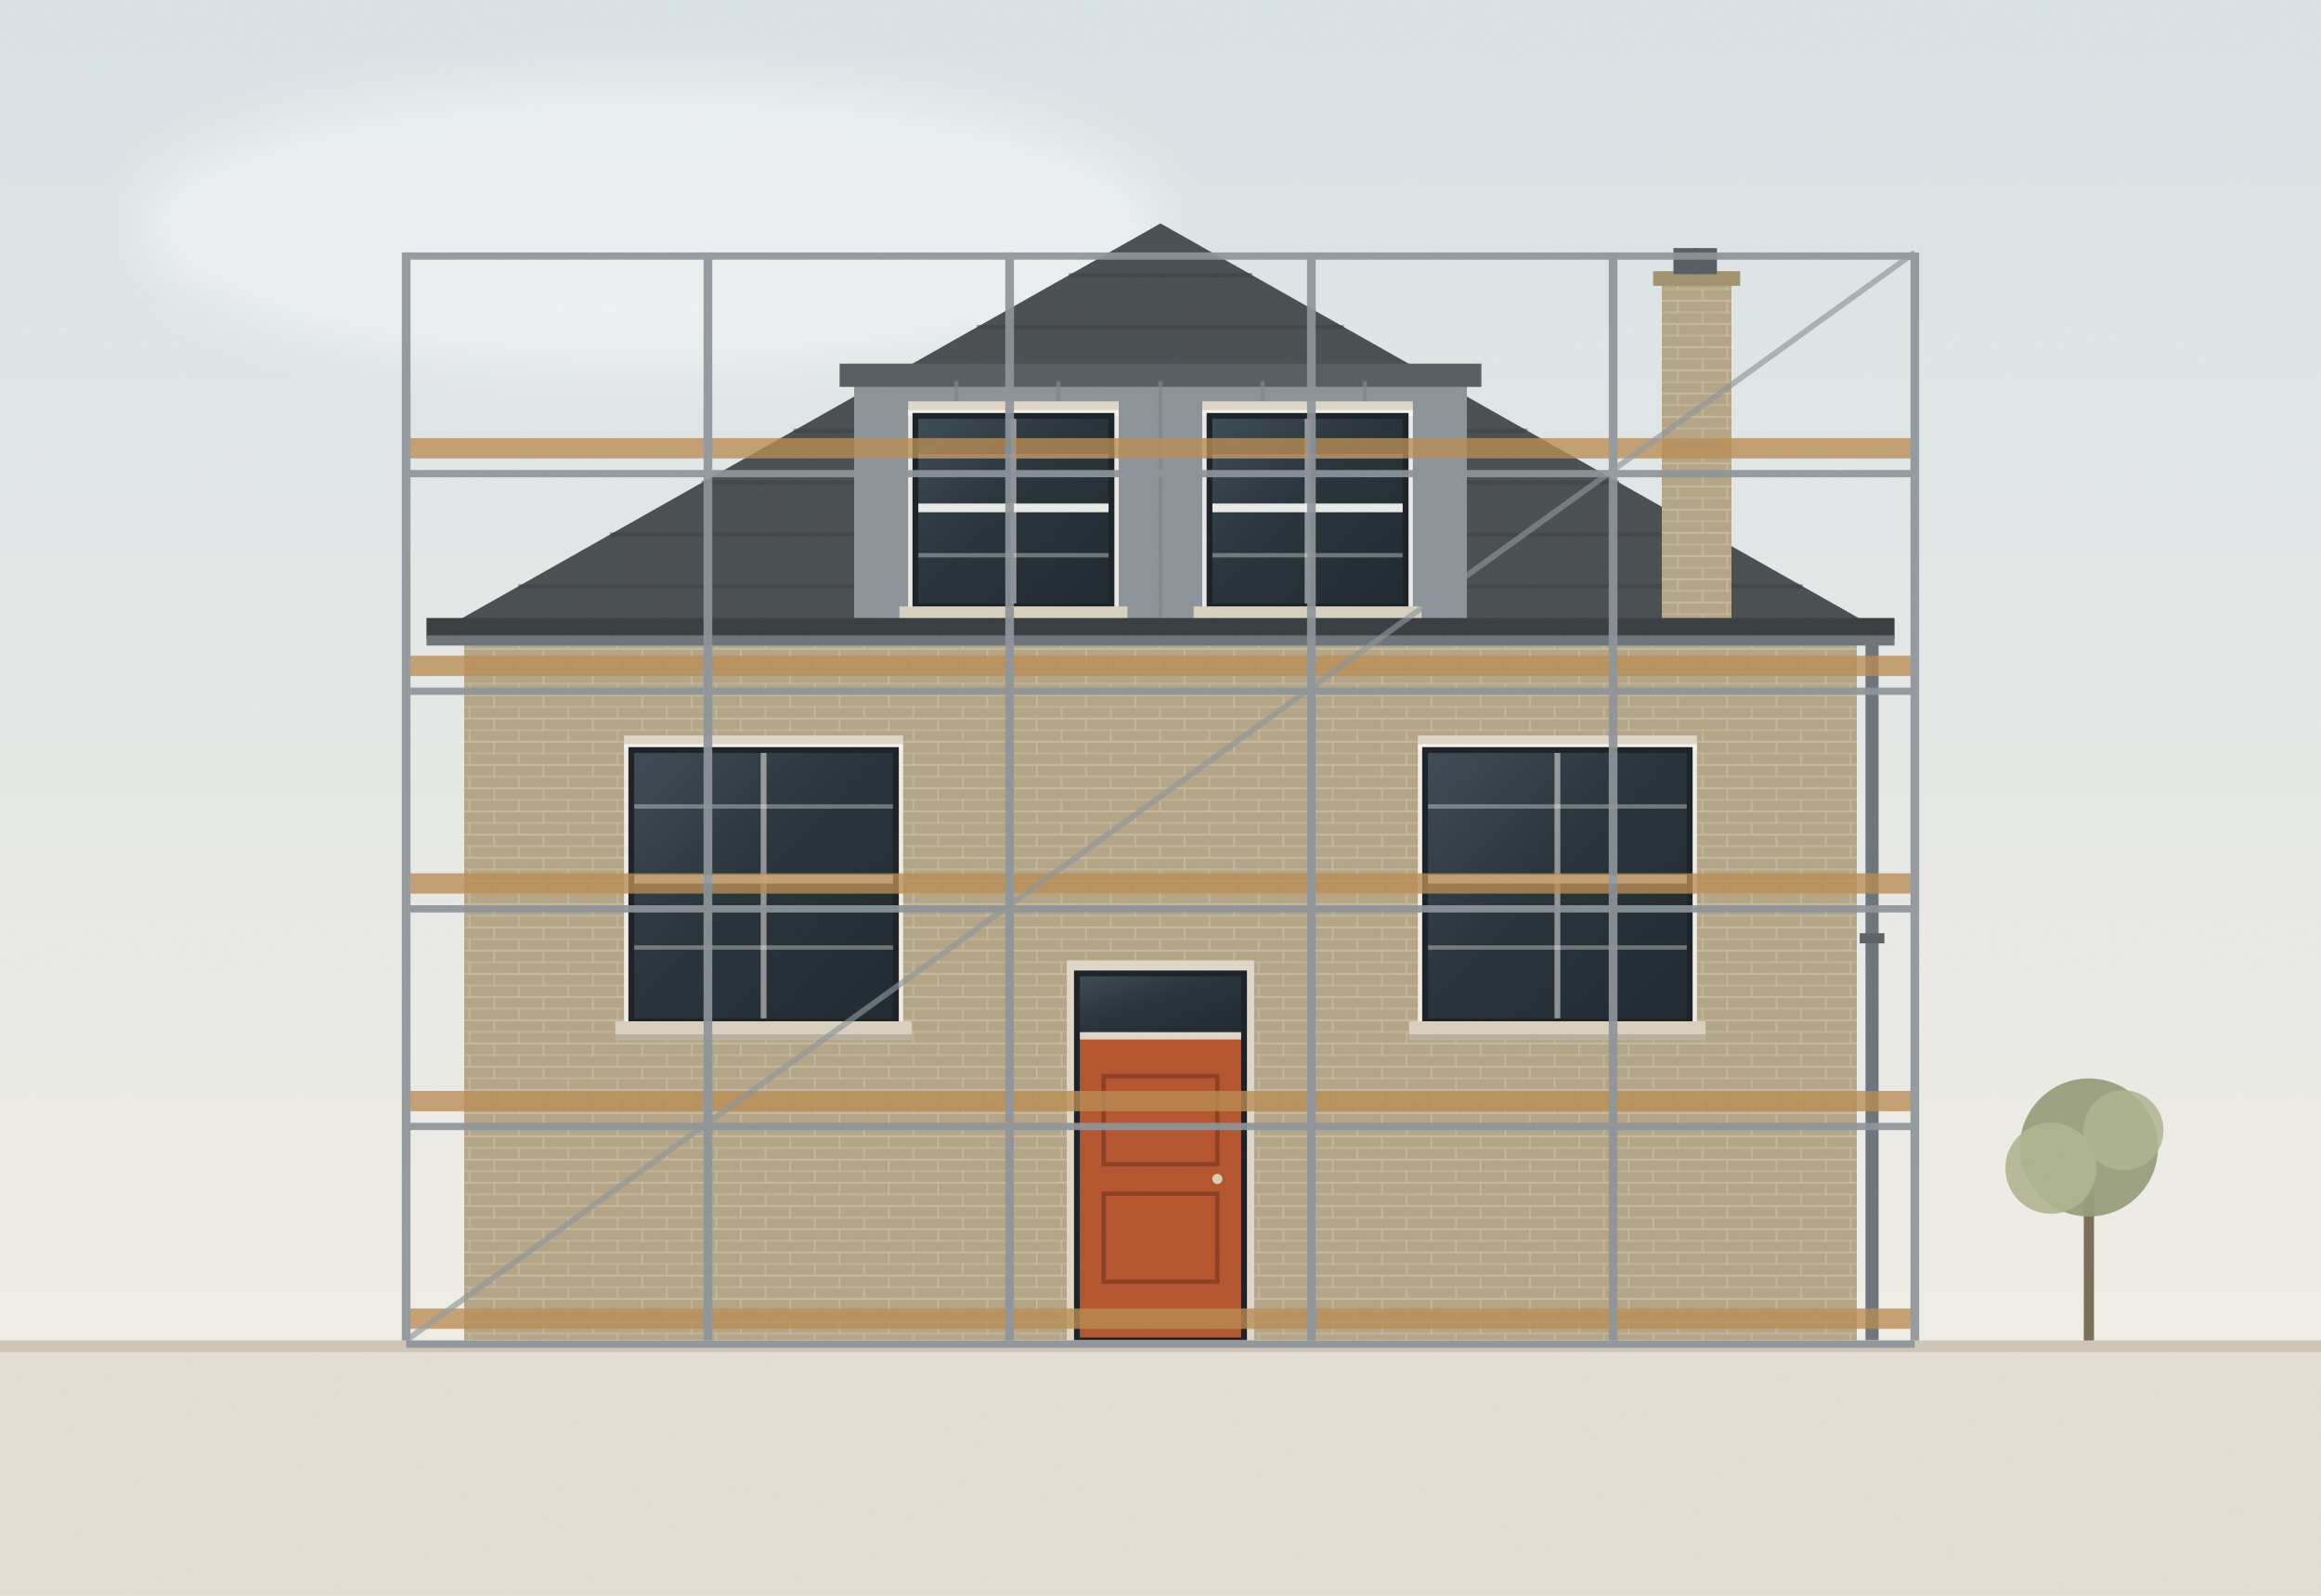
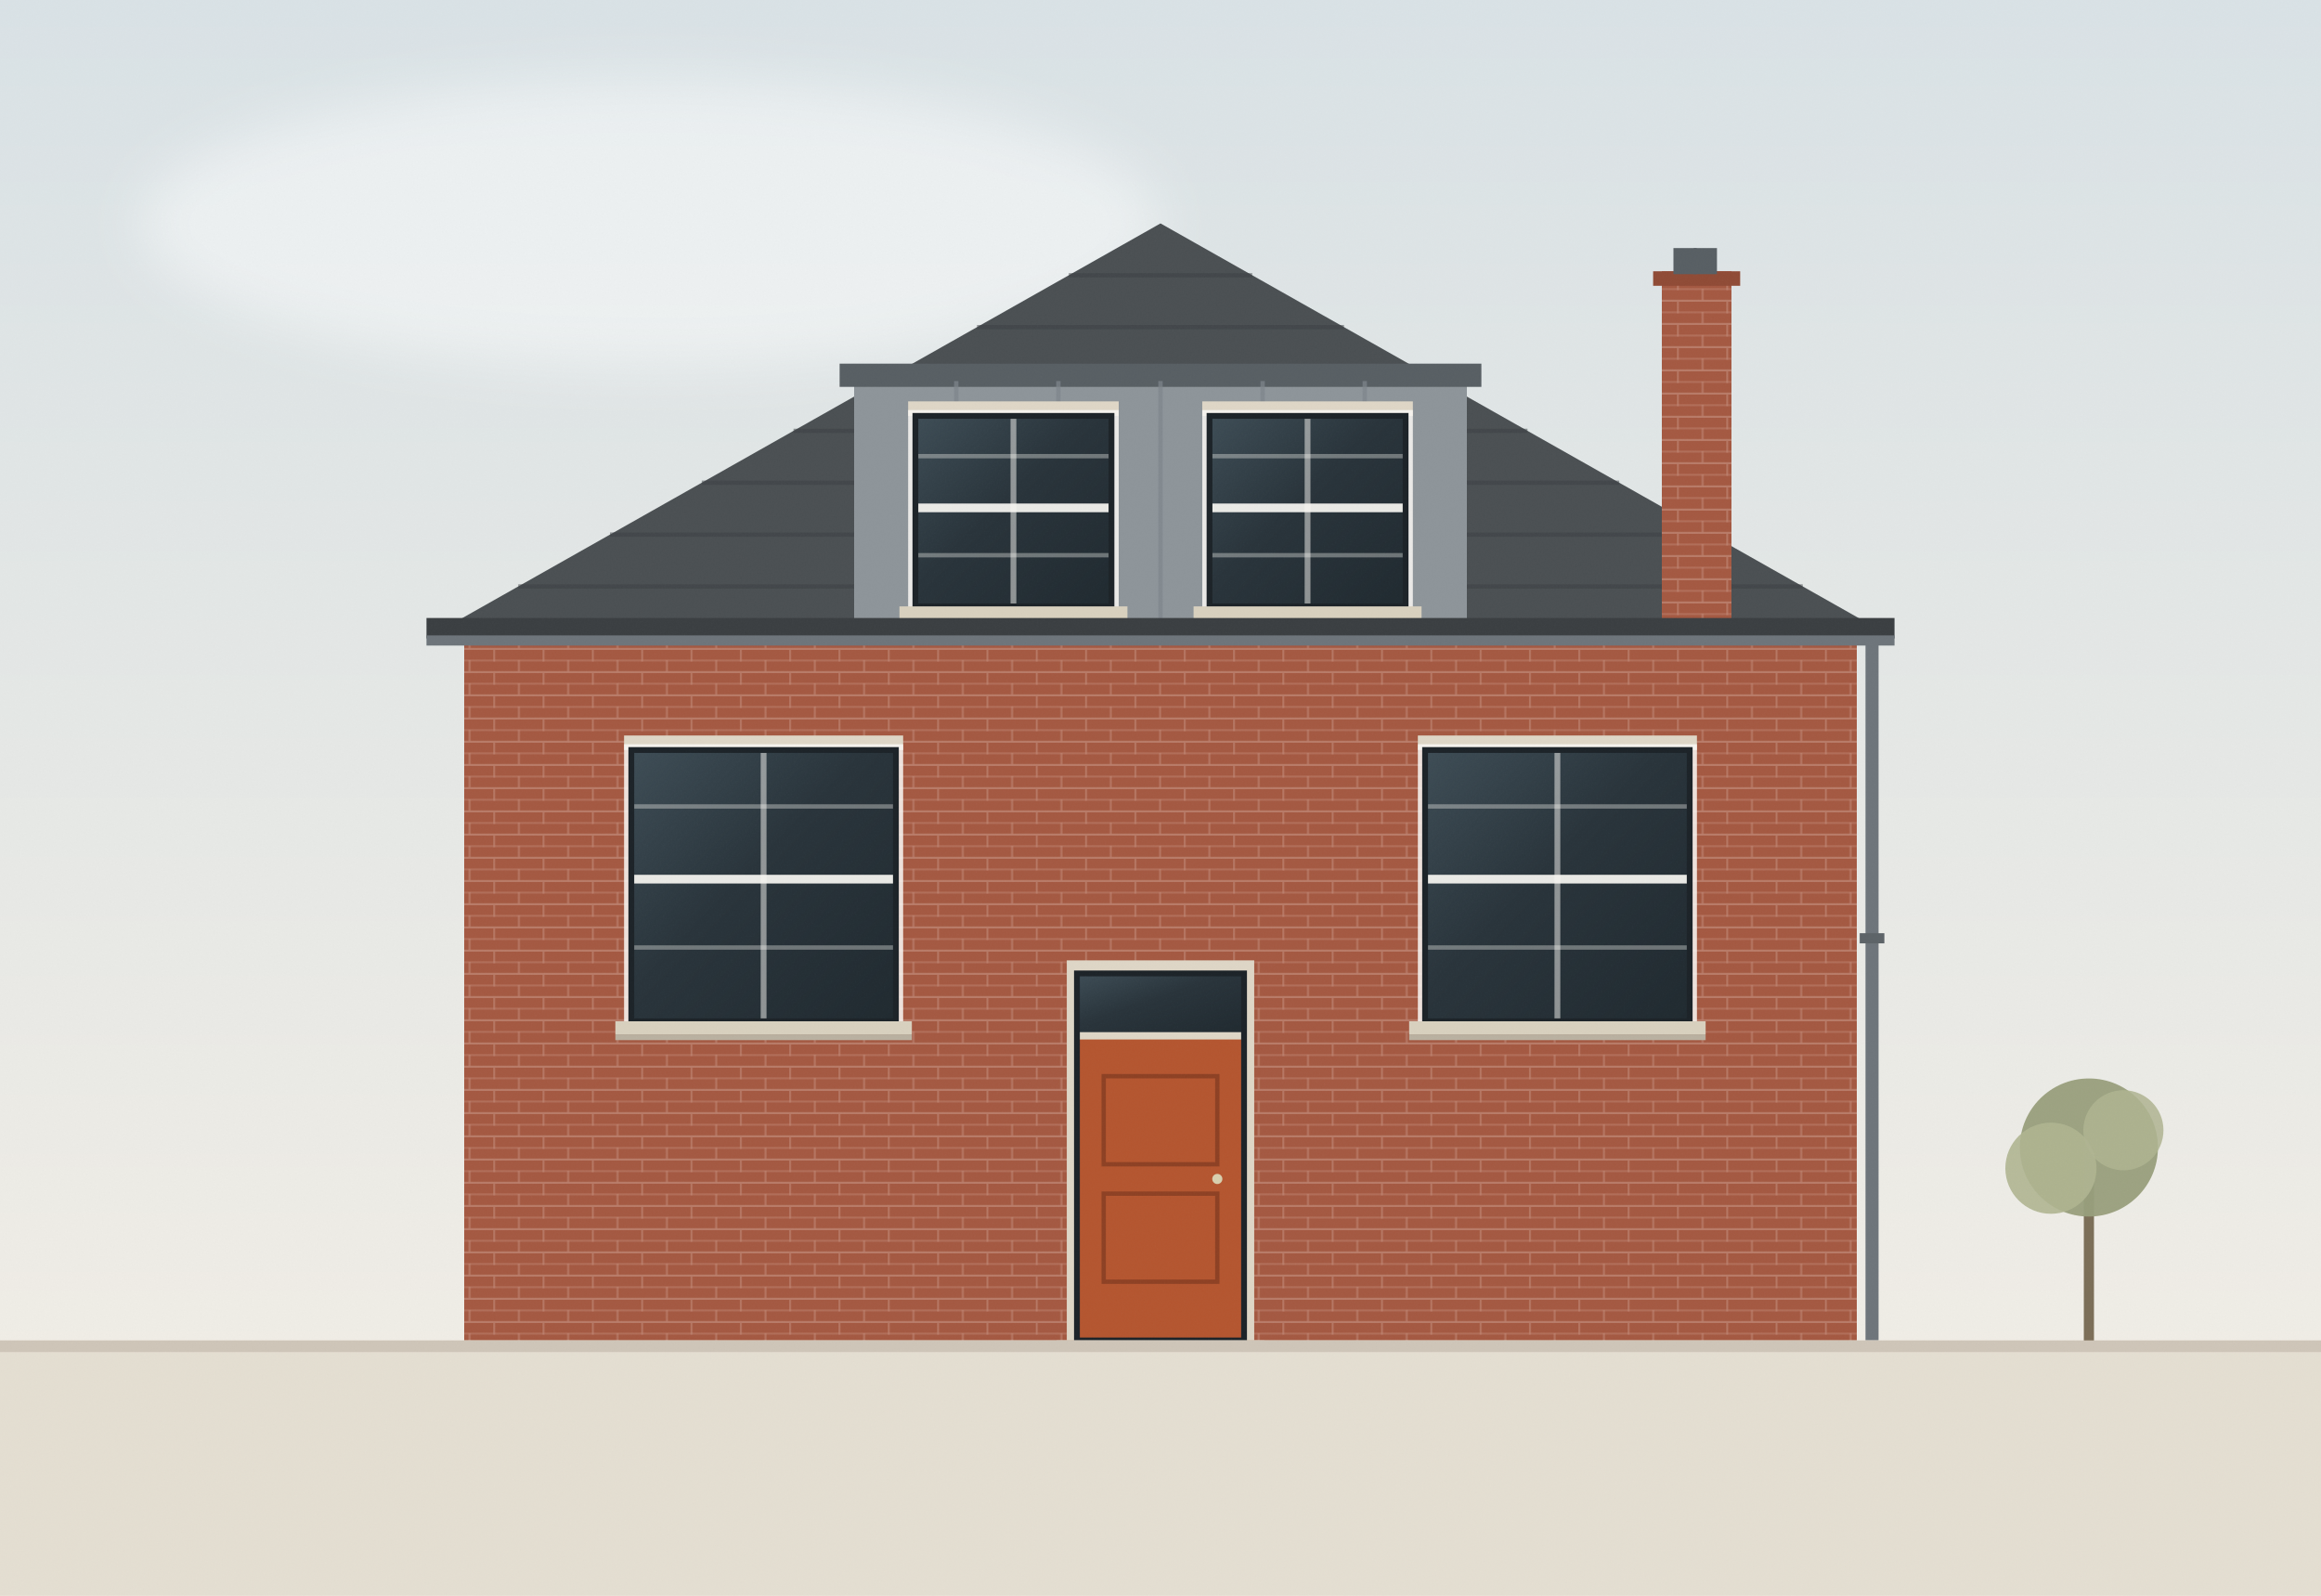
<svg xmlns="http://www.w3.org/2000/svg" viewBox="0 0 1600 1100" width="1600" height="1100" role="img">
  <defs>
    <linearGradient id="sky" x1="0" y1="0" x2="0" y2="1">
      <stop offset="0%" stop-color="#d9e2e6" />
      <stop offset="100%" stop-color="#f4efe6" />
    </linearGradient>
    <linearGradient id="glassGrad" x1="0" y1="0" x2="1" y2="1">
      <stop offset="0%" stop-color="#3d4c55" />
      <stop offset="45%" stop-color="#28333a" />
      <stop offset="100%" stop-color="#1f292f" />
    </linearGradient>
    <linearGradient id="groundGrad" x1="0" y1="0" x2="0" y2="1">
      <stop offset="0%" stop-color="#a8ae87" />
      <stop offset="100%" stop-color="#8f9670" />
    </linearGradient>
-     <filter id="grain-245" x="0" y="0" width="100%" height="100%">
-       <feTurbulence type="fractalNoise" baseFrequency="0.9" numOctaves="3" seed="245" result="n" />
+     <filter id="grain-330" x="0" y="0" width="100%" height="100%">
+       <feTurbulence type="fractalNoise" baseFrequency="0.9" numOctaves="3" seed="330" result="n" />
      <feColorMatrix in="n" type="saturate" values="0" />
      <feComponentTransfer>
        <feFuncA type="linear" slope="0.055" />
      </feComponentTransfer>
    </filter>
    <filter id="soft" x="-20%" y="-20%" width="140%" height="140%">
      <feGaussianBlur stdDeviation="18" />
    </filter>
  </defs>
  <rect width="1600" height="1100" fill="url(#sky)" />
  <ellipse cx="448" cy="154" rx="352" ry="99" fill="#fff" opacity="0.45" filter="url(#soft)" />
  <path d="M294 440 L800 154 L1306 440 Z" fill="#4a4f52" />
  <path d="M357.25 404.25 L1242.75 404.25" stroke="#3a3e41" stroke-width="3" opacity="0.5" />
  <path d="M420.5 368.5 L1179.5 368.5" stroke="#3a3e41" stroke-width="3" opacity="0.5" />
  <path d="M483.75 332.75 L1116.25 332.75" stroke="#3a3e41" stroke-width="3" opacity="0.5" />
  <path d="M547 297 L1053 297" stroke="#3a3e41" stroke-width="3" opacity="0.5" />
  <path d="M610.25 261.25 L989.75 261.25" stroke="#3a3e41" stroke-width="3" opacity="0.5" />
  <path d="M673.5 225.5 L926.5 225.5" stroke="#3a3e41" stroke-width="3" opacity="0.5" />
  <path d="M736.75 189.75 L863.25 189.75" stroke="#3a3e41" stroke-width="3" opacity="0.5" />
  <rect x="588.8" y="262.68" width="422.4" height="185.32" fill="#8d9499" />
  <rect x="578.8" y="250.68" width="442.4" height="16" fill="#575e63" />
  <rect x="657.7" y="262.68" width="3" height="185.32" fill="#7d848a" opacity="0.7" />
  <rect x="728.1" y="262.68" width="3" height="185.32" fill="#7d848a" opacity="0.7" />
  <rect x="798.5" y="262.68" width="3" height="185.32" fill="#7d848a" opacity="0.7" />
  <rect x="868.9" y="262.68" width="3" height="185.32" fill="#7d848a" opacity="0.7" />
  <rect x="939.3" y="262.68" width="3" height="185.32" fill="#7d848a" opacity="0.7" />
  <g>
    <rect x="626.04" y="276.68" width="145.168" height="10" fill="#ded6c6" />
    <rect x="626.04" y="282.68" width="145.168" height="139.32" fill="#faf8f4" opacity="0.85" />
    <rect x="631.04" y="286.68" width="135.168" height="131.32" fill="url(#glassGrad)" />
    <rect x="631.04" y="347.087" width="135.168" height="6" fill="#faf8f4" opacity="0.92" />
    <rect x="696.624" y="286.68" width="4" height="131.32" fill="#faf8f4" opacity="0.5" />
    <rect x="631.04" y="312.944" width="135.168" height="3" fill="#faf8f4" opacity="0.35" />
    <rect x="631.04" y="381.23" width="135.168" height="3" fill="#faf8f4" opacity="0.35" />
    <rect x="631.04" y="286.68" width="135.168" height="131.32" fill="none" stroke="#1b2227" stroke-width="4" />
    <rect x="620.04" y="418" width="157.168" height="9" fill="#d8d0be" />
    <rect x="620.04" y="427" width="157.168" height="4" fill="#b9b0a0" />
  </g>
  <g>
    <rect x="828.792" y="276.68" width="145.168" height="10" fill="#ded6c6" />
    <rect x="828.792" y="282.68" width="145.168" height="139.32" fill="#faf8f4" opacity="0.85" />
    <rect x="833.792" y="286.68" width="135.168" height="131.32" fill="url(#glassGrad)" />
    <rect x="833.792" y="347.087" width="135.168" height="6" fill="#faf8f4" opacity="0.92" />
    <rect x="899.376" y="286.68" width="4" height="131.32" fill="#faf8f4" opacity="0.5" />
    <rect x="833.792" y="312.944" width="135.168" height="3" fill="#faf8f4" opacity="0.35" />
    <rect x="833.792" y="381.23" width="135.168" height="3" fill="#faf8f4" opacity="0.35" />
    <rect x="833.792" y="286.68" width="135.168" height="131.32" fill="none" stroke="#1b2227" stroke-width="4" />
    <rect x="822.792" y="418" width="157.168" height="9" fill="#d8d0be" />
    <rect x="822.792" y="427" width="157.168" height="4" fill="#b9b0a0" />
  </g>
  <g>
    <pattern id="brick-ch1146" width="34" height="16" patternUnits="userSpaceOnUse">
-       <rect width="34" height="16" fill="#b9a98c" />
-       <rect width="34" height="1.4" y="14.6" fill="#d3c9b2" opacity="0.75" />
-       <rect width="1.4" height="8" x="0" y="0" fill="#d3c9b2" opacity="0.6" />
-       <rect width="1.4" height="8" x="17" y="7" fill="#d3c9b2" opacity="0.6" />
-       <rect width="34" height="1.4" y="6.6" fill="#d3c9b2" opacity="0.45" />
+       <rect width="34" height="16" fill="#a85c43" />
+       <rect width="34" height="1.4" y="14.6" fill="#c99381" opacity="0.75" />
+       <rect width="1.4" height="8" x="0" y="0" fill="#c99381" opacity="0.6" />
+       <rect width="1.4" height="8" x="17" y="7" fill="#c99381" opacity="0.6" />
+       <rect width="34" height="1.4" y="6.6" fill="#c99381" opacity="0.45" />
    </pattern>
    <rect x="1145.6" y="187" width="48" height="308" fill="url(#brick-ch1146)" />
-     <rect x="1145.6" y="187" width="48" height="308" fill="#a2926f" opacity="0.18" />
+     <rect x="1145.6" y="187" width="48" height="308" fill="#8f4a35" opacity="0.18" />
  </g>
-   <rect x="1139.6" y="187" width="60" height="10" fill="#a2926f" />
+   <rect x="1139.6" y="187" width="60" height="10" fill="#8f4a35" />
  <rect x="1153.6" y="171" width="16" height="18" fill="#575e63" />
  <rect x="1167.6" y="171" width="16" height="18" fill="#575e63" />
  <g>
    <pattern id="brick-loft" width="34" height="16" patternUnits="userSpaceOnUse">
-       <rect width="34" height="16" fill="#b9a98c" />
-       <rect width="34" height="1.4" y="14.6" fill="#d3c9b2" opacity="0.75" />
-       <rect width="1.4" height="8" x="0" y="0" fill="#d3c9b2" opacity="0.6" />
-       <rect width="1.4" height="8" x="17" y="7" fill="#d3c9b2" opacity="0.6" />
-       <rect width="34" height="1.4" y="6.6" fill="#d3c9b2" opacity="0.45" />
+       <rect width="34" height="16" fill="#a85c43" />
+       <rect width="34" height="1.4" y="14.6" fill="#c99381" opacity="0.75" />
+       <rect width="1.4" height="8" x="0" y="0" fill="#c99381" opacity="0.6" />
+       <rect width="1.4" height="8" x="17" y="7" fill="#c99381" opacity="0.6" />
+       <rect width="34" height="1.4" y="6.6" fill="#c99381" opacity="0.45" />
    </pattern>
    <rect x="320" y="440" width="960" height="484" fill="url(#brick-loft)" />
-     <rect x="320" y="440" width="960" height="484" fill="#a2926f" opacity="0.18" />
+     <rect x="320" y="440" width="960" height="484" fill="#8f4a35" opacity="0.18" />
  </g>
  <g>
    <rect x="294" y="426" width="1012" height="14" fill="#3a3e41" />
    <rect x="294" y="438" width="1012" height="7" fill="#6d747a" />
    <rect x="1286" y="440" width="9" height="484" fill="#6d747a" />
    <rect x="1282" y="643.28" width="17" height="7" fill="#5c6367" />
  </g>
  <g>
    <rect x="430.2" y="507" width="192.4" height="10" fill="#ded6c6" />
    <rect x="430.2" y="513" width="192.4" height="195" fill="#faf8f4" opacity="0.85" />
    <rect x="435.2" y="517" width="182.4" height="187" fill="url(#glassGrad)" />
    <rect x="435.2" y="603.02" width="182.4" height="6" fill="#faf8f4" opacity="0.92" />
    <rect x="524.4" y="517" width="4" height="187" fill="#faf8f4" opacity="0.5" />
    <rect x="435.2" y="554.4" width="182.4" height="3" fill="#faf8f4" opacity="0.35" />
    <rect x="435.2" y="651.64" width="182.4" height="3" fill="#faf8f4" opacity="0.35" />
    <rect x="435.2" y="517" width="182.4" height="187" fill="none" stroke="#1b2227" stroke-width="4" />
    <rect x="424.2" y="704" width="204.4" height="9" fill="#d8d0be" />
    <rect x="424.2" y="713" width="204.4" height="4" fill="#b9b0a0" />
  </g>
  <g>
    <rect x="977.4" y="507" width="192.4" height="10" fill="#ded6c6" />
    <rect x="977.4" y="513" width="192.4" height="195" fill="#faf8f4" opacity="0.85" />
    <rect x="982.4" y="517" width="182.4" height="187" fill="url(#glassGrad)" />
    <rect x="982.4" y="603.02" width="182.4" height="6" fill="#faf8f4" opacity="0.92" />
    <rect x="1071.6" y="517" width="4" height="187" fill="#faf8f4" opacity="0.5" />
    <rect x="982.4" y="554.4" width="182.4" height="3" fill="#faf8f4" opacity="0.35" />
    <rect x="982.4" y="651.64" width="182.4" height="3" fill="#faf8f4" opacity="0.35" />
    <rect x="982.4" y="517" width="182.4" height="187" fill="none" stroke="#1b2227" stroke-width="4" />
    <rect x="971.4" y="704" width="204.4" height="9" fill="#d8d0be" />
    <rect x="971.4" y="713" width="204.4" height="4" fill="#b9b0a0" />
  </g>
  <g>
    <rect x="735.4" y="662" width="129.2" height="262" fill="#ded6c6" />
    <rect x="742.4" y="671" width="115.2" height="40.48" fill="url(#glassGrad)" />
    <rect x="742.4" y="716.54" width="115.2" height="207.46" fill="#b4552f" />
    <rect x="760.832" y="741.84" width="78.336" height="60.72" fill="none" stroke="#8d4023" stroke-width="3" />
    <rect x="760.832" y="822.8" width="78.336" height="60.72" fill="none" stroke="#8d4023" stroke-width="3" />
    <circle cx="839.168" cy="812.68" r="3.5" fill="#d8cfae" />
    <rect x="742.4" y="671" width="115.2" height="253" fill="none" stroke="#1b2227" stroke-width="4" />
    <rect x="728.4" y="924" width="143.2" height="10" fill="#cdc5b4" />
  </g>
  <rect x="0" y="924" width="1600" height="176" fill="#e4ded1" />
  <rect x="0" y="924" width="1600" height="8" fill="#cec5b8" />
  <g opacity="0.9">
    <rect x="1436.5" y="791" width="7" height="133" fill="#6f6047" />
    <circle cx="1440" cy="791" r="47.6" fill="#8f9670" opacity="0.95" />
    <circle cx="1413.82" cy="805.28" r="31.416" fill="#a8ae87" opacity="0.9" />
    <circle cx="1463.8" cy="779.1" r="27.608" fill="#a8ae87" opacity="0.85" />
  </g>
-   <g opacity="0.92">
-     <rect x="280" y="174" width="1040" height="5" fill="#8d9499" />
-     <rect x="280" y="152" width="1040" height="14" fill="#b98c52" opacity="0" />
-     <rect x="280" y="324" width="1040" height="5" fill="#8d9499" />
-     <rect x="280" y="302" width="1040" height="14" fill="#b98c52" opacity="0.85" />
-     <rect x="280" y="474" width="1040" height="5" fill="#8d9499" />
-     <rect x="280" y="452" width="1040" height="14" fill="#b98c52" opacity="0.85" />
-     <rect x="280" y="624" width="1040" height="5" fill="#8d9499" />
-     <rect x="280" y="602" width="1040" height="14" fill="#b98c52" opacity="0.85" />
-     <rect x="280" y="774" width="1040" height="5" fill="#8d9499" />
-     <rect x="280" y="752" width="1040" height="14" fill="#b98c52" opacity="0.85" />
-     <rect x="280" y="924" width="1040" height="5" fill="#8d9499" />
-     <rect x="280" y="902" width="1040" height="14" fill="#b98c52" opacity="0.85" />
-     <rect x="277" y="174" width="6" height="750" fill="#8d9499" />
-     <rect x="485" y="174" width="6" height="750" fill="#8d9499" />
-     <rect x="693" y="174" width="6" height="750" fill="#8d9499" />
-     <rect x="901" y="174" width="6" height="750" fill="#8d9499" />
-     <rect x="1109" y="174" width="6" height="750" fill="#8d9499" />
-     <rect x="1317" y="174" width="6" height="750" fill="#8d9499" />
-     <path d="M280 924 L1320 174" stroke="#8d9499" stroke-width="4" opacity="0.7" />
-   </g>
-   <rect width="1600" height="1100" filter="url(#grain-245)" opacity="0.5" />
+   <rect width="1600" height="1100" filter="url(#grain-330)" opacity="0.5" />
</svg>
